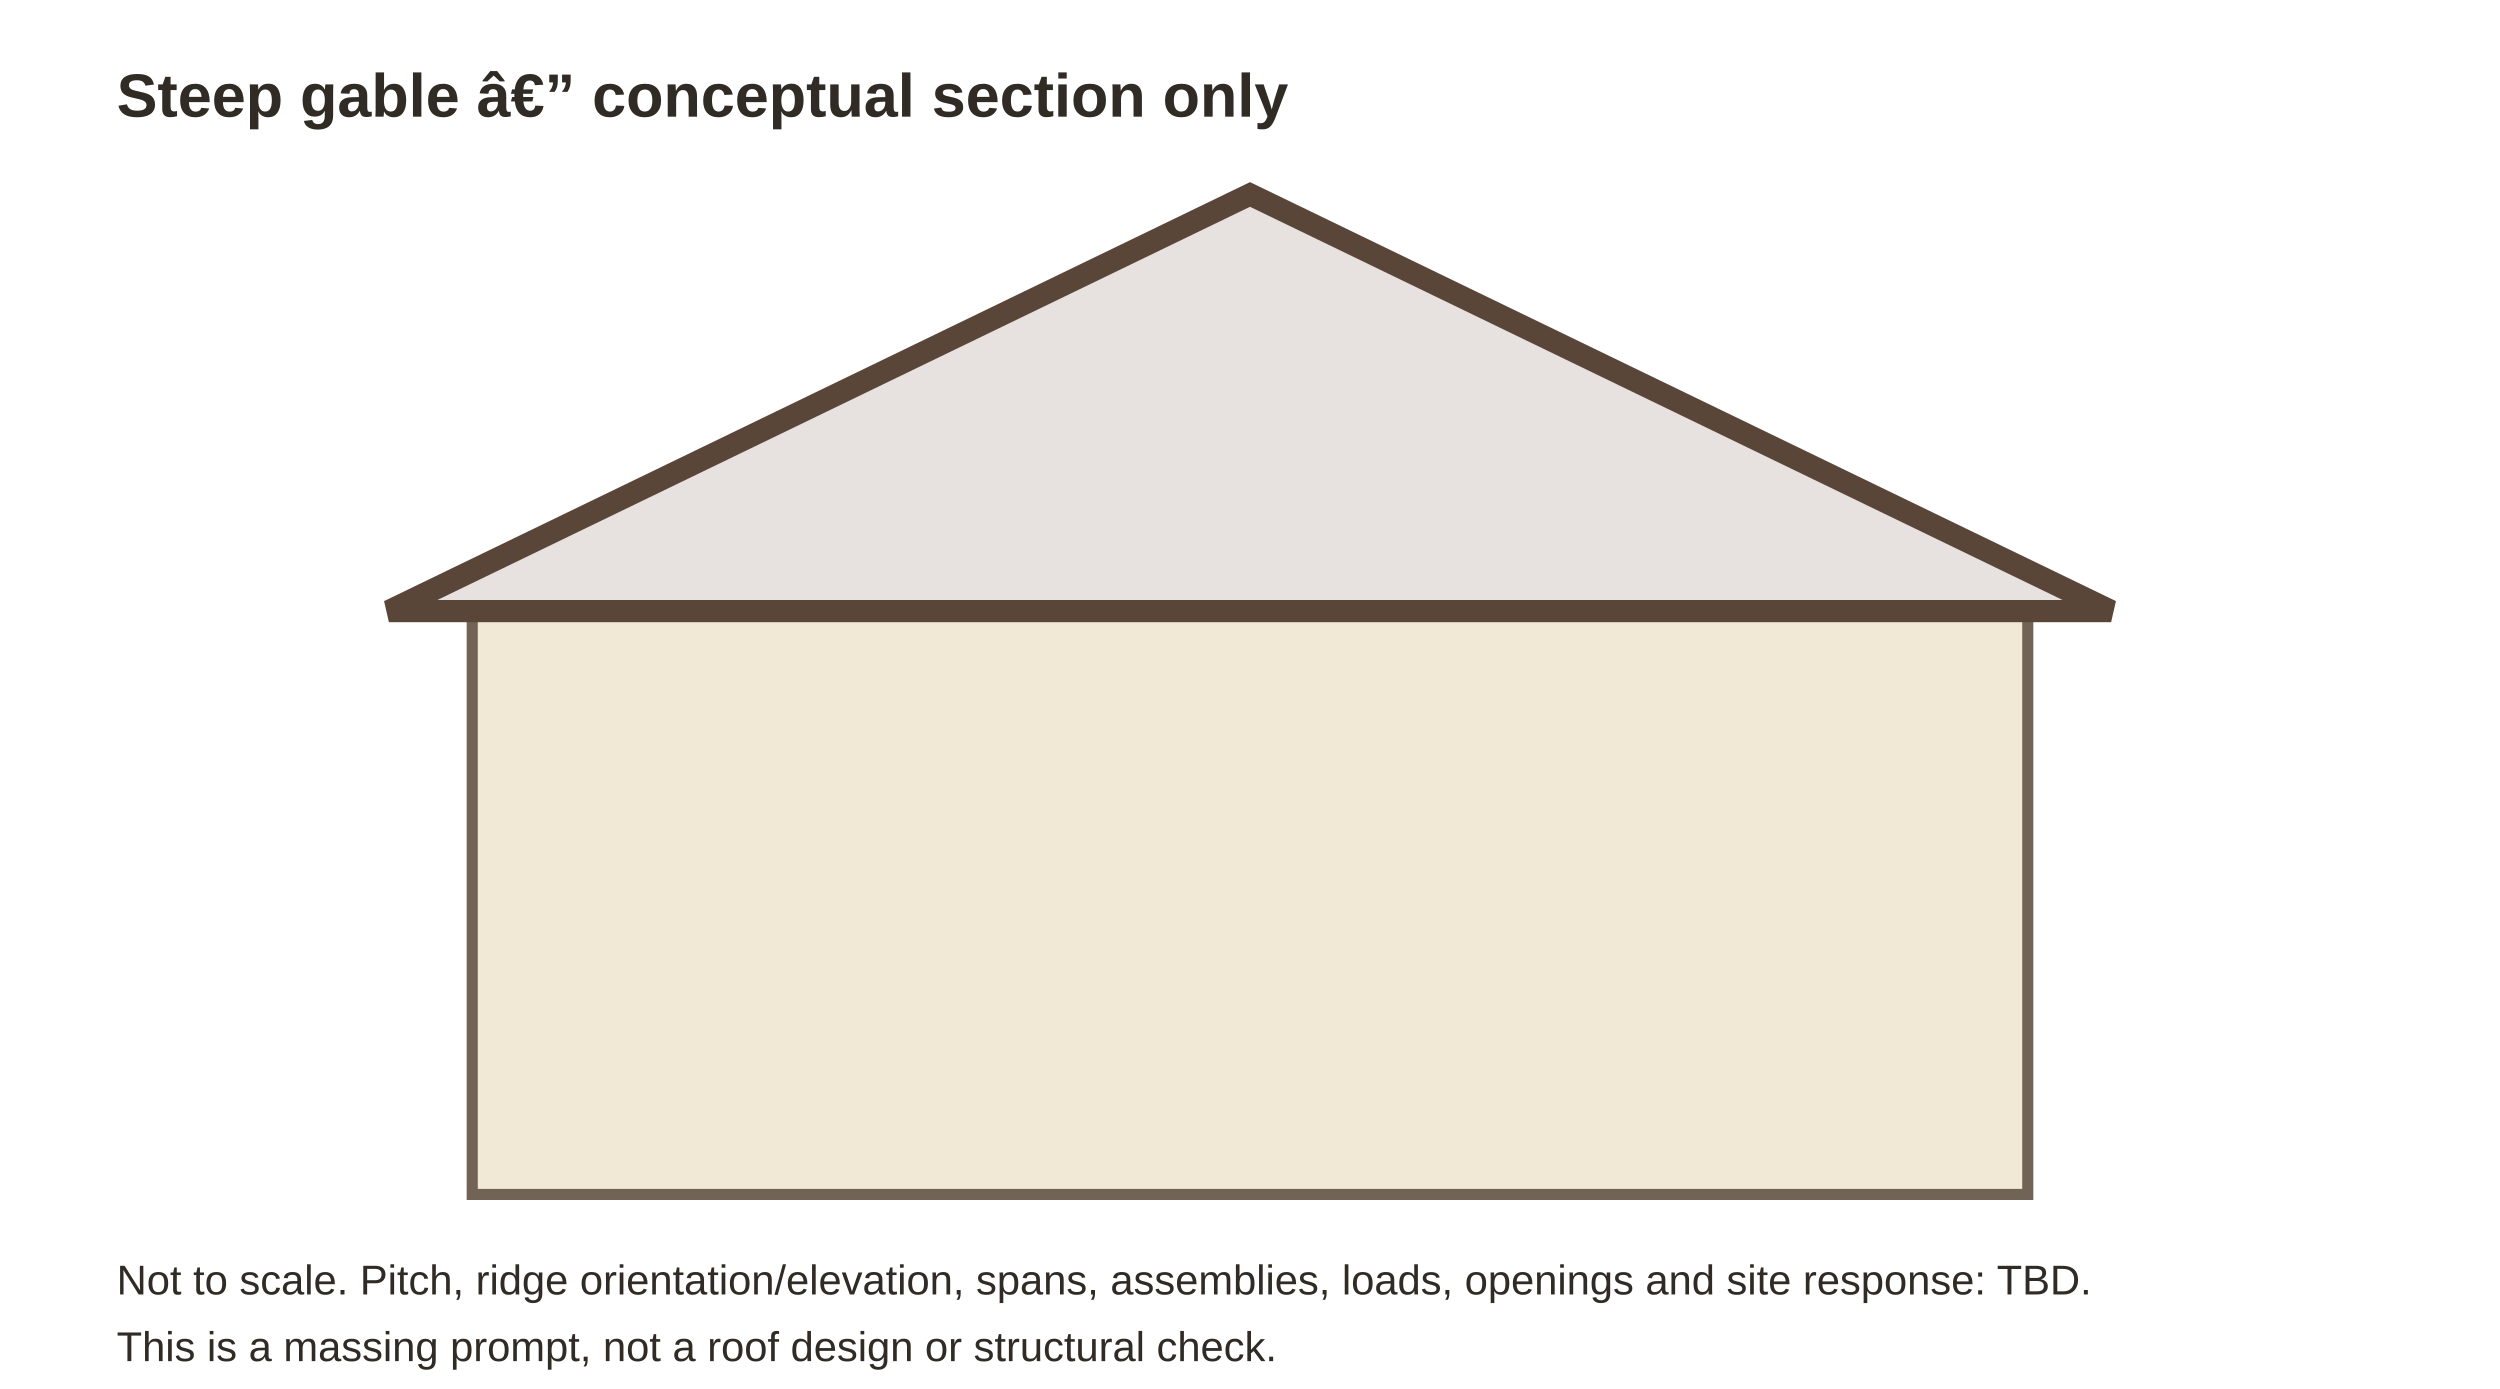
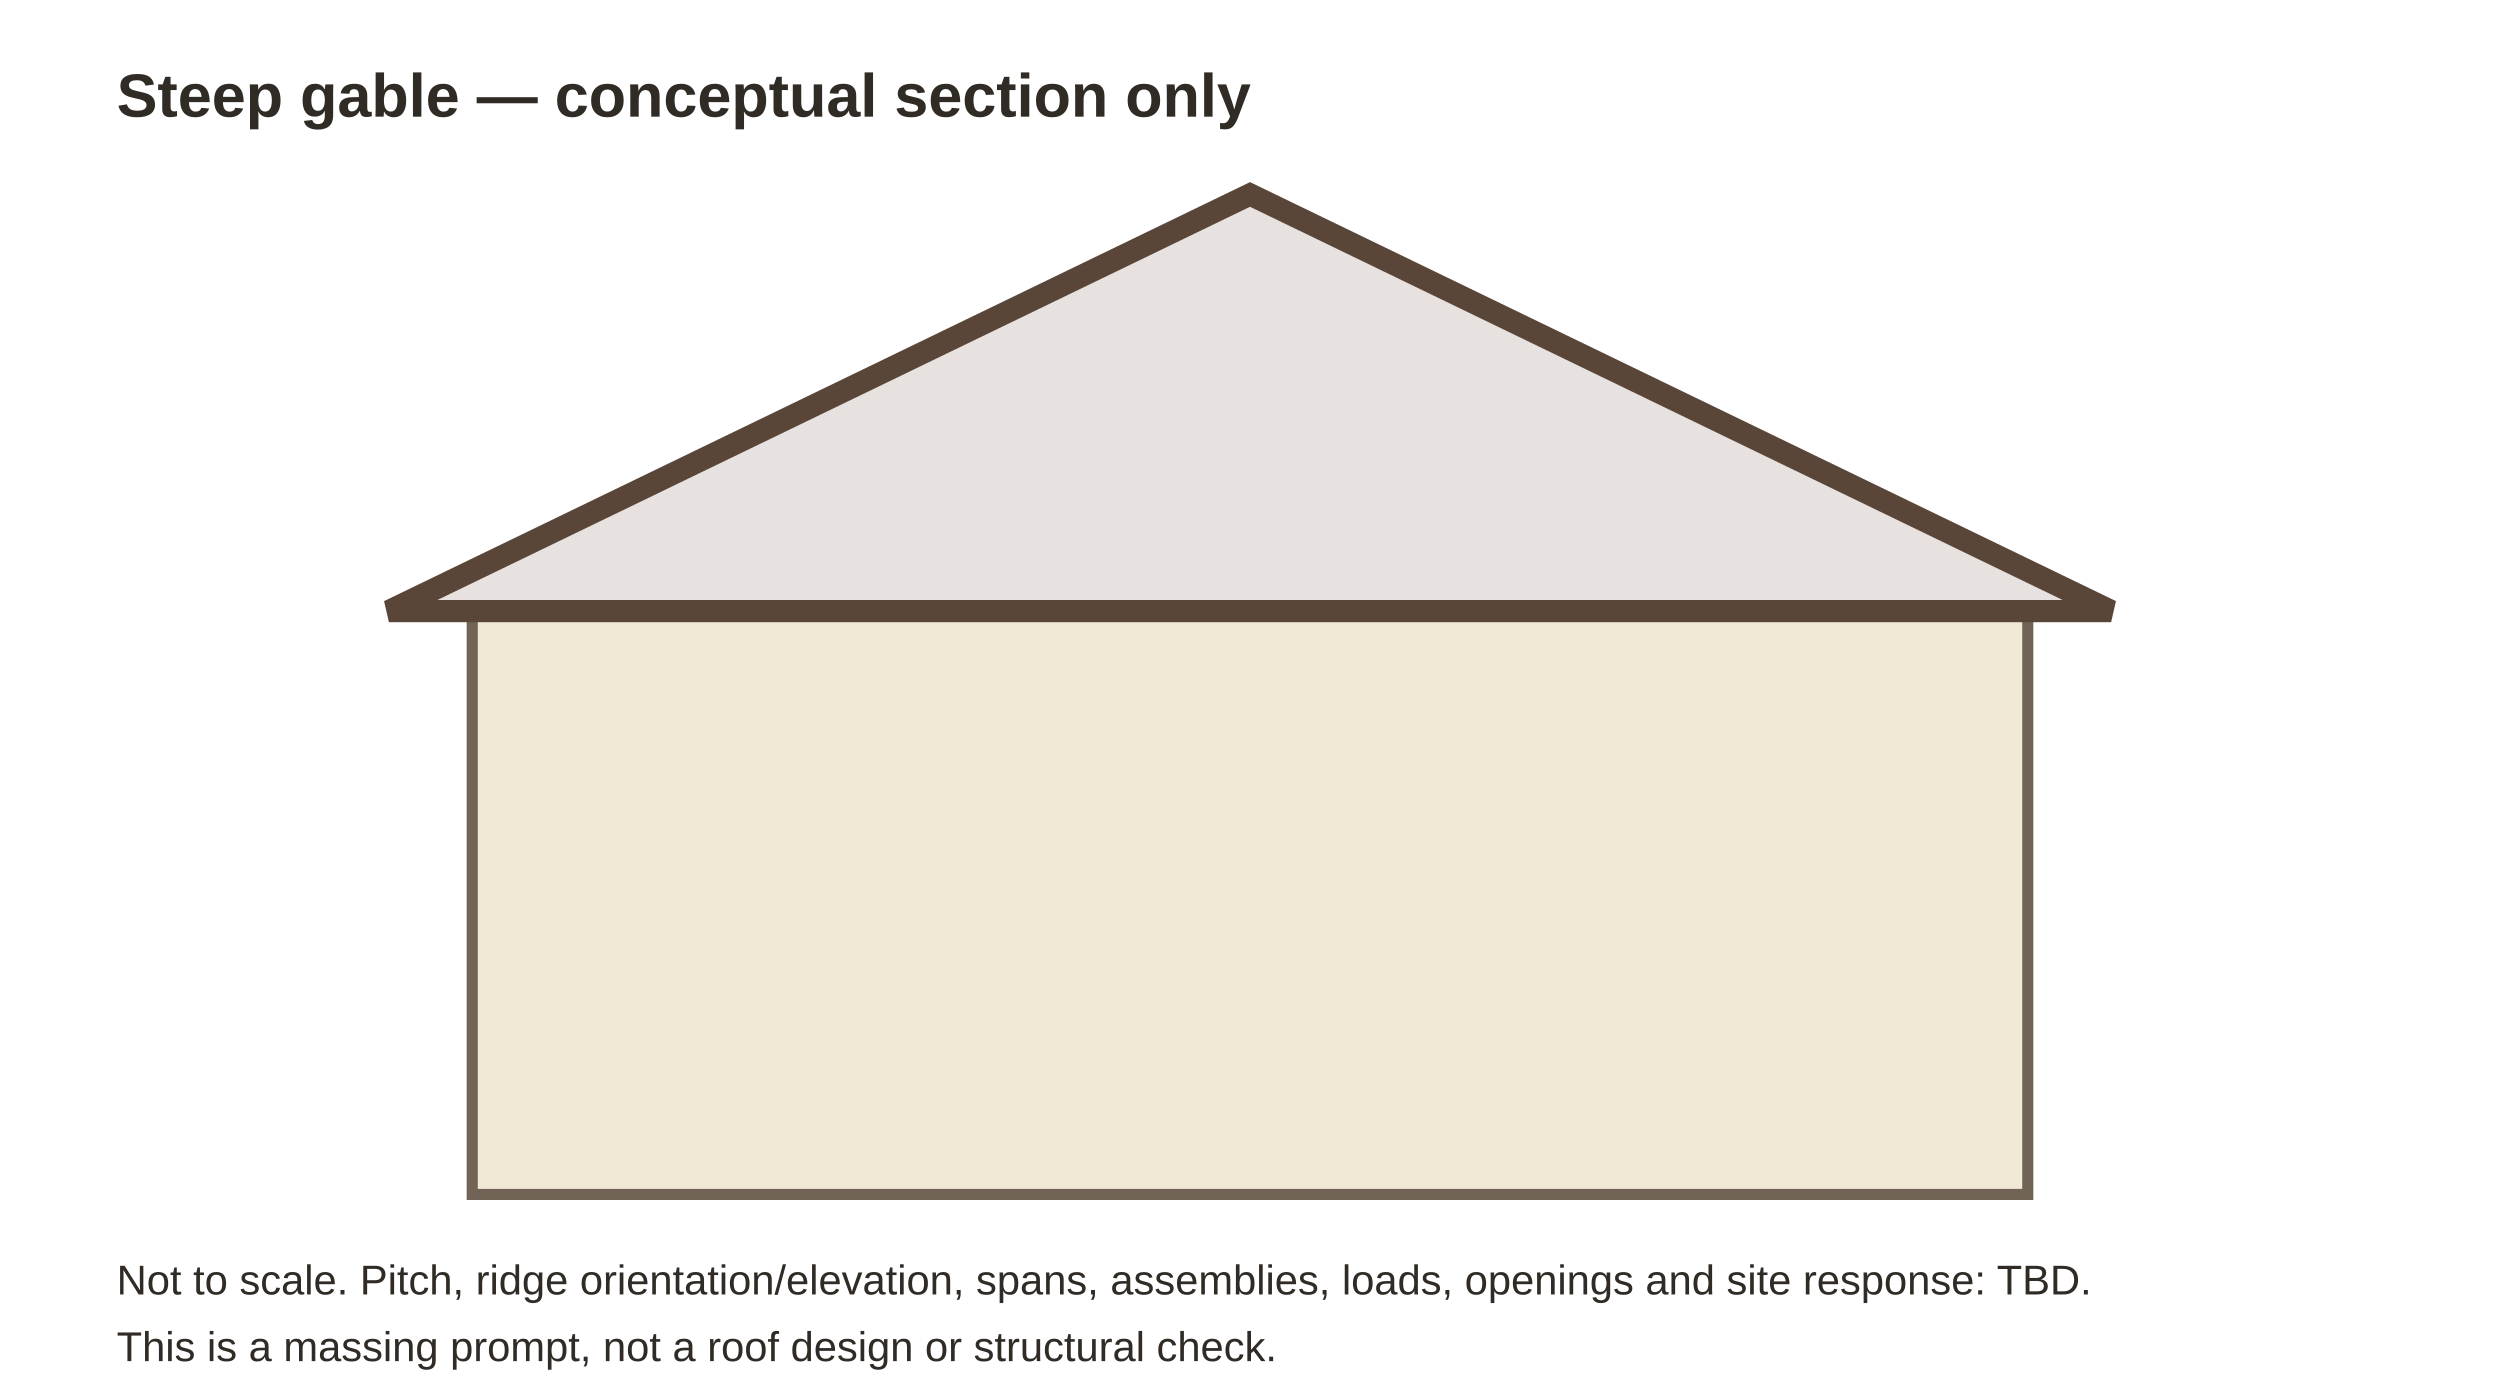
<svg xmlns="http://www.w3.org/2000/svg" width="900" height="500" viewBox="0 0 900 500">
  <style>text{font-family:Arial,sans-serif;fill:#302b25}.title{font-size:22px;font-weight:bold}.note{font-size:15px}.roof{fill:#7a6250;fill-opacity:.18;stroke:#594638;stroke-width:8}.wall{fill:#f2e8d6;stroke:#716456;stroke-width:4}</style>
-   <text class="title" x="42" y="42">Steep gable â€” conceptual section only</text>
+   <text class="title" x="42" y="42">Steep gable — conceptual section only</text>
  <rect class="wall" x="170" y="220" width="560" height="210" />
  <path class="roof" d="M140 220 L450 70 L760 220 Z" />
  <text class="note" x="42" y="466">Not to scale. Pitch, ridge orientation/elevation, spans, assemblies, loads, openings and site response: TBD.</text>
  <text class="note" x="42" y="490">This is a massing prompt, not a roof design or structural check.</text>
</svg>
